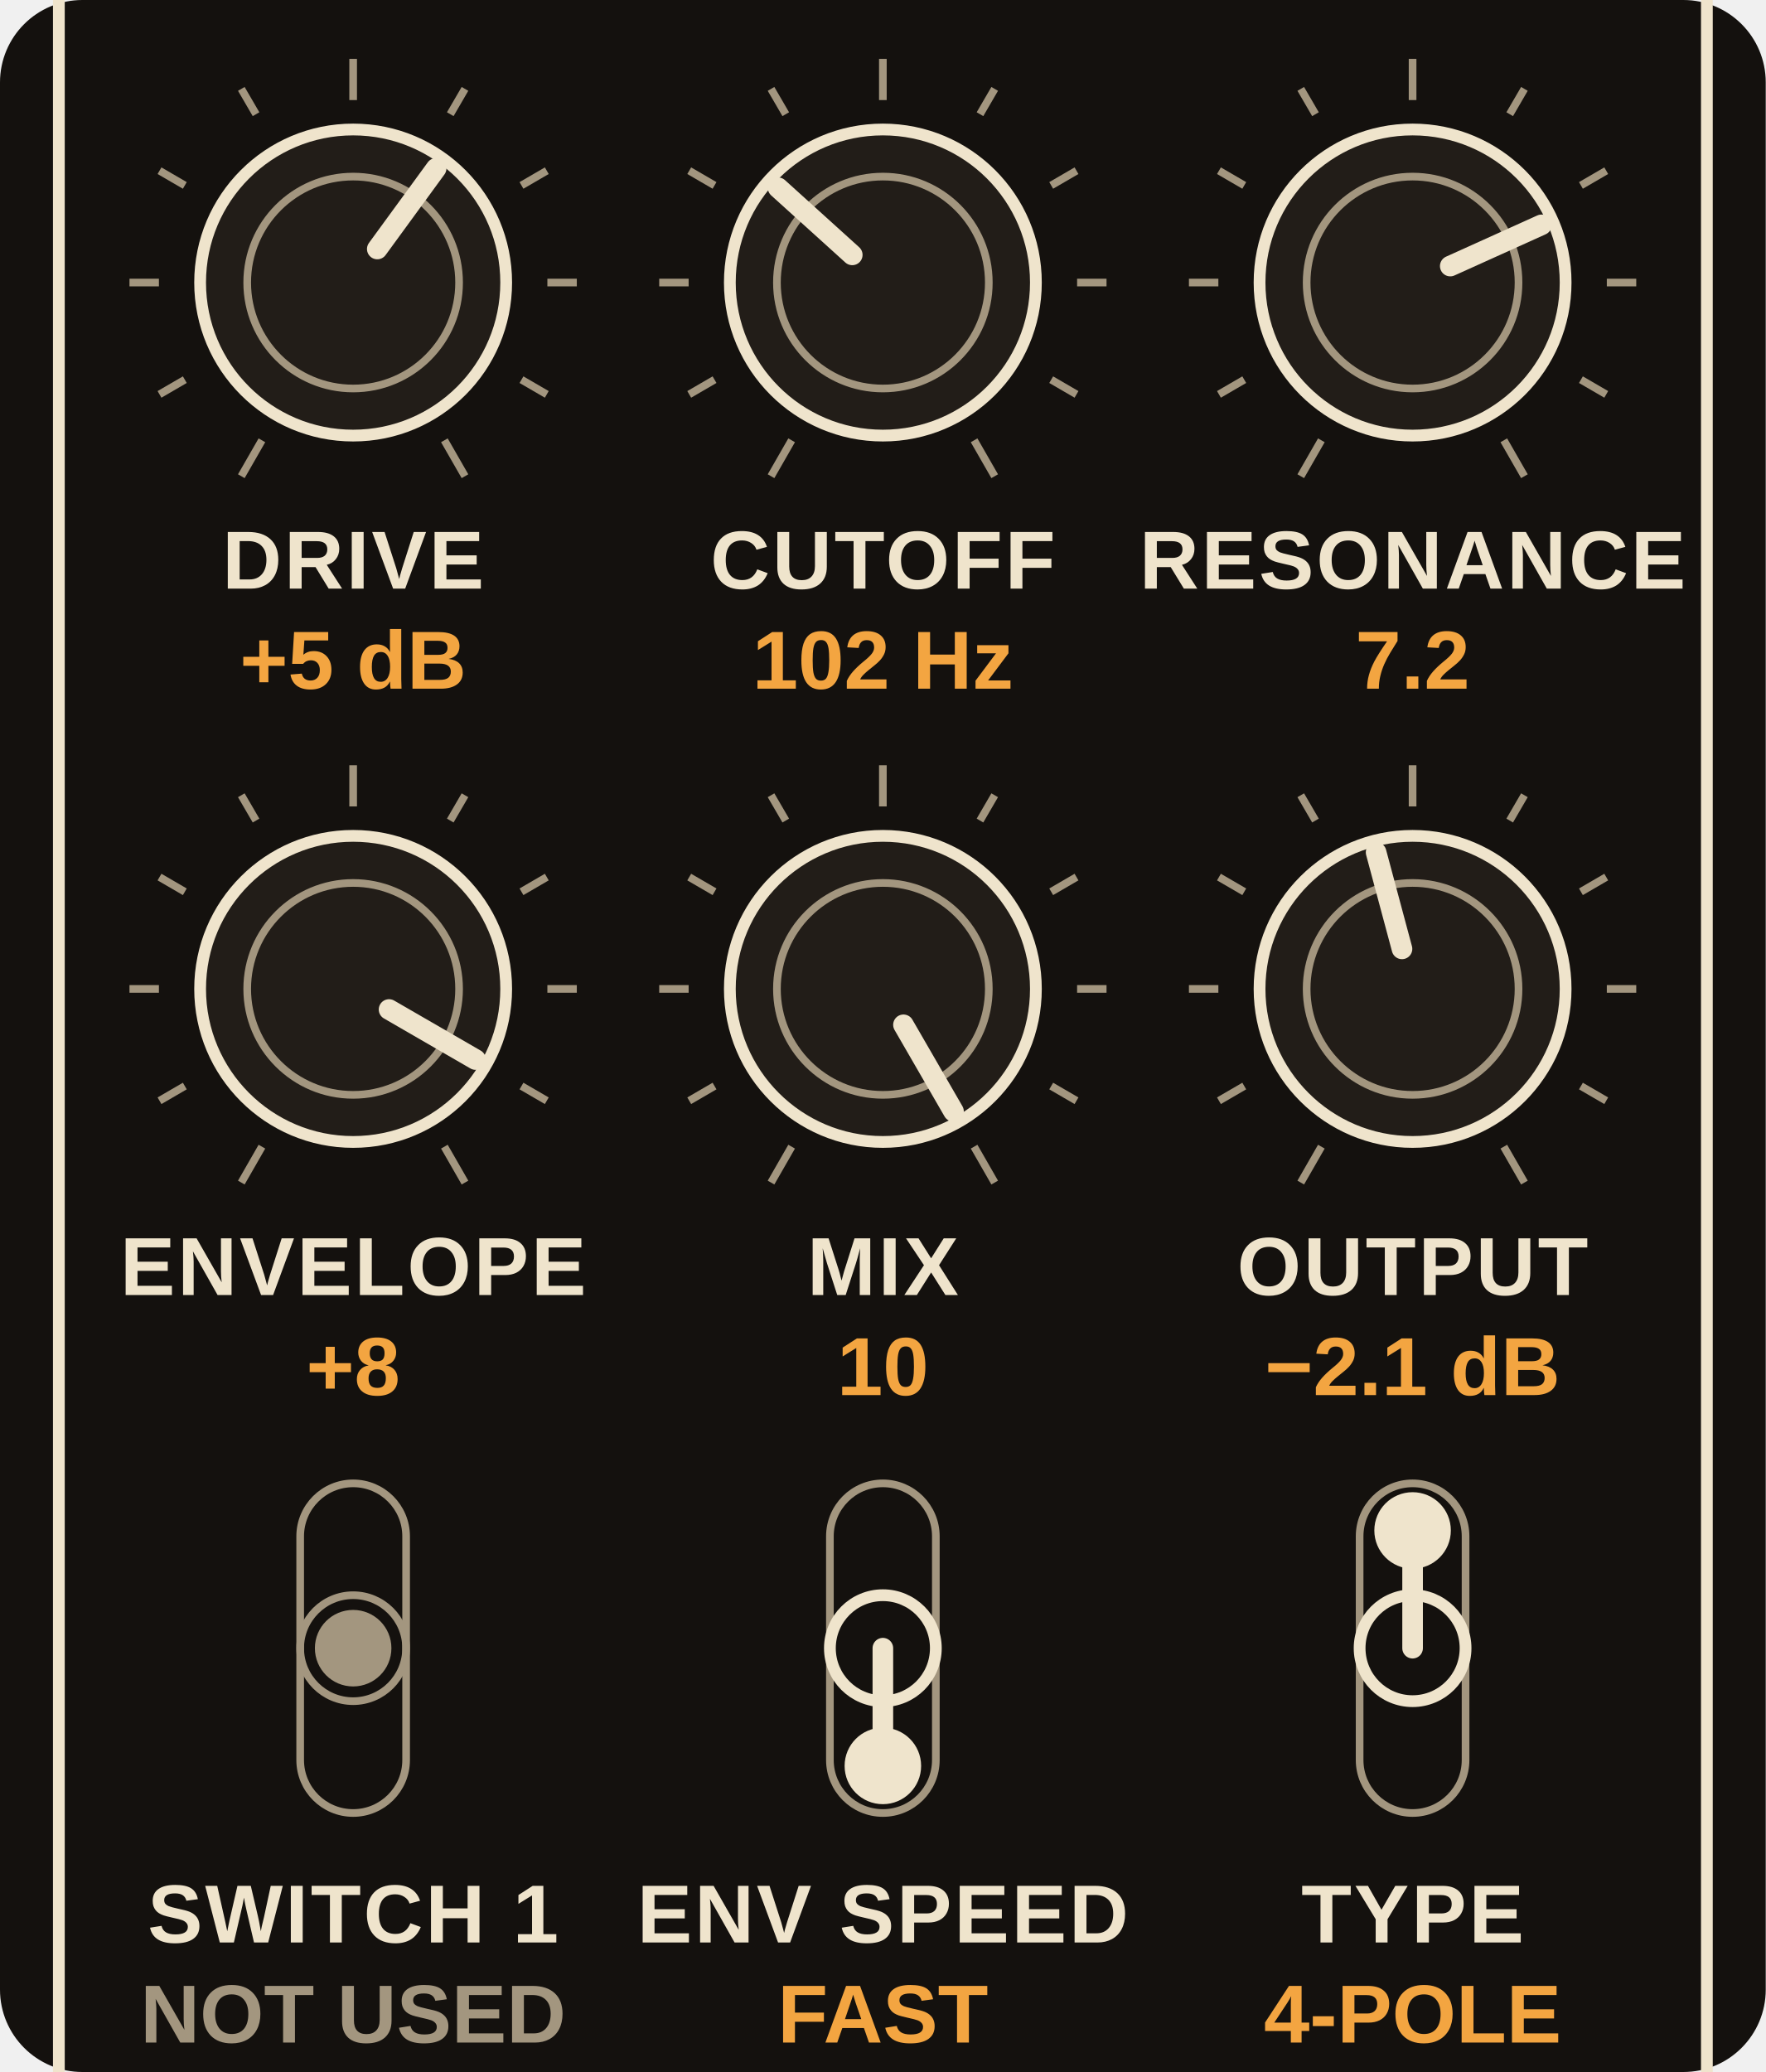
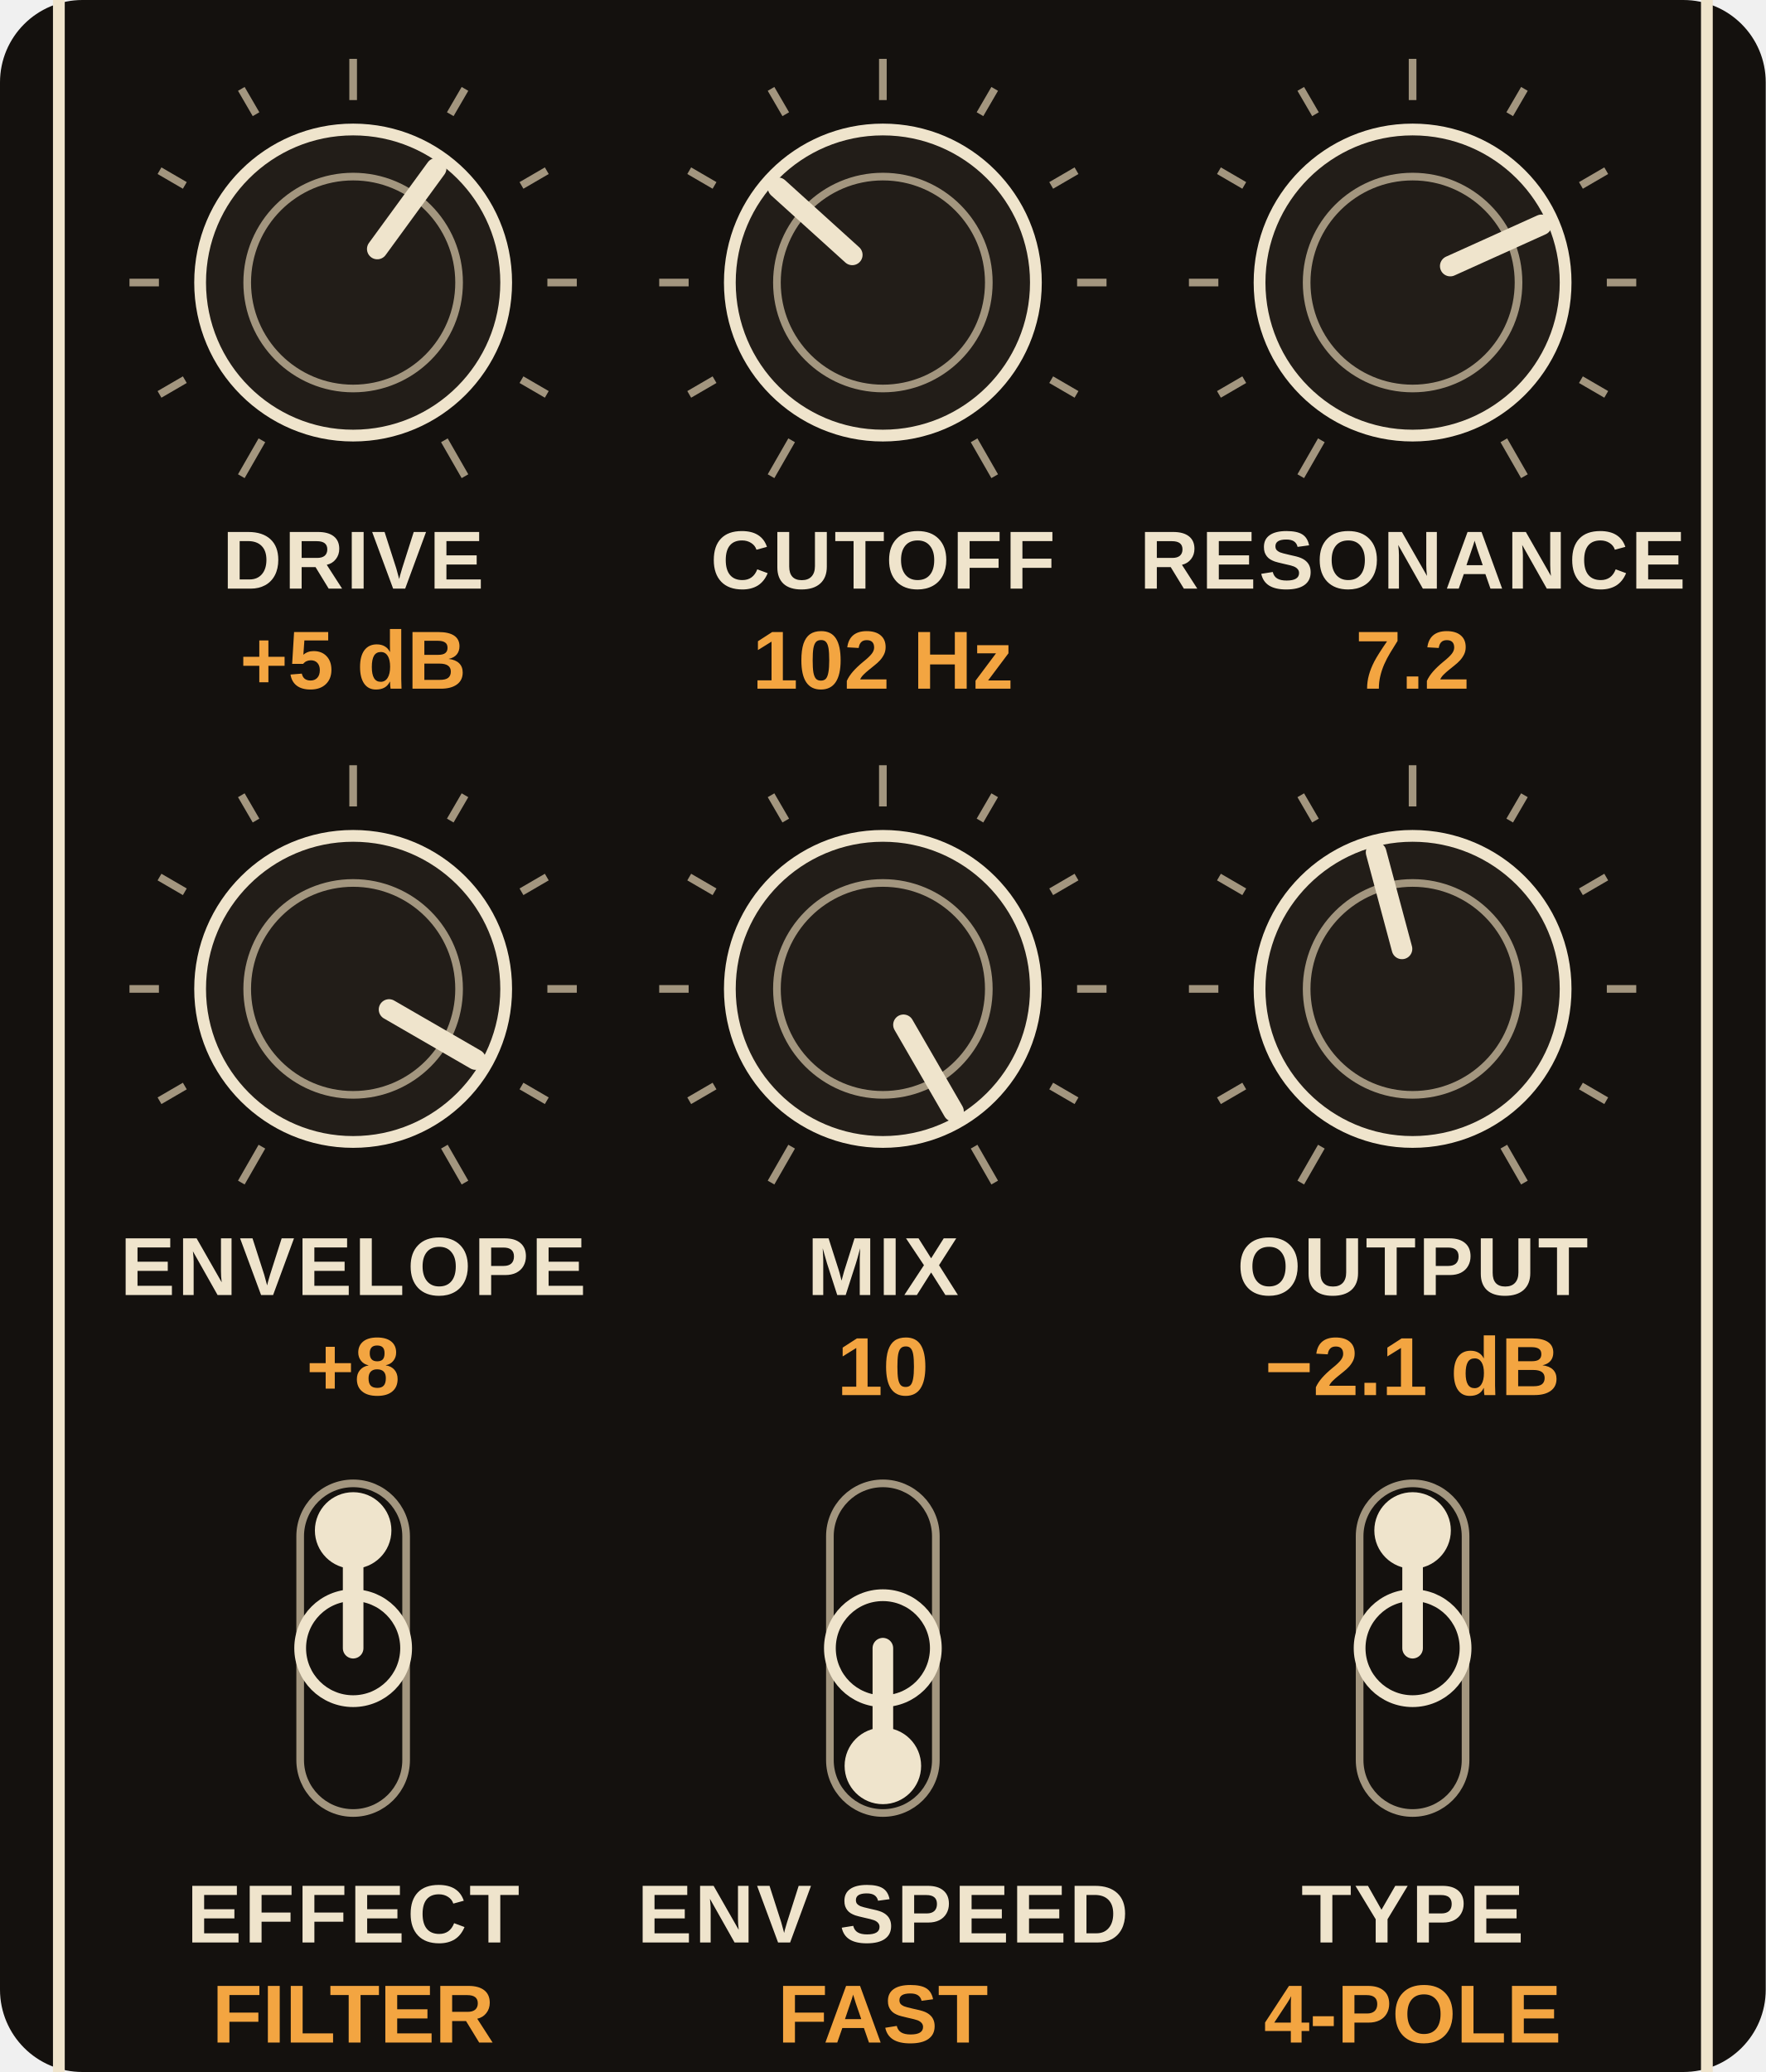
<svg xmlns="http://www.w3.org/2000/svg" viewBox="10 72 300 352" width="300" height="352">
  <style>.ln{stroke:#efe4cc;fill:none;stroke-width:2}.fs{stroke:#efe4cc;fill:none;stroke-width:2.5}.dm{stroke:#a3967f;fill:none;stroke-width:1.3}.kb{fill:#221d18;stroke:#efe4cc;stroke-width:2}.pt{stroke:#efe4cc;stroke-width:3.5;stroke-linecap:round}.pt.idle{stroke:#a3967f}.ball{fill:#efe4cc}.ball.idle{fill:#a3967f}.lb{font:600 14px "Barlow Semi Condensed","Arial Narrow",Arial,sans-serif;fill:#efe4cc;letter-spacing:.03em}.sm{font:500 13px "Barlow Semi Condensed","Arial Narrow",Arial,sans-serif;fill:#a3967f;letter-spacing:.03em}.vl{font:600 14px "Barlow Semi Condensed","Arial Narrow",Arial,sans-serif}.bd{fill:#ff4a2e}.bt{font:600 13px Barlow,Arial,sans-serif;fill:#fff}.led{fill:#ff4a2e}.glow{fill:#ff4a2e;opacity:.25}</style>
  <rect x="10" y="72" width="300" height="352" rx="14" fill="#14110e" />
  <rect class="ln" x="20" y="40" width="280" height="540" rx="18" />
  <line class="dm" x1="54.5" y1="146.8" x2="51" y2="152.9" />
  <line class="dm" x1="41.4" y1="136.5" x2="37.1" y2="139" />
  <line class="dm" x1="37" y1="120" x2="32" y2="120" />
  <line class="dm" x1="41.4" y1="103.5" x2="37.1" y2="101" />
  <line class="dm" x1="53.5" y1="91.4" x2="51" y2="87.1" />
  <line class="dm" x1="70" y1="89" x2="70" y2="82" />
  <line class="dm" x1="86.5" y1="91.4" x2="89" y2="87.1" />
  <line class="dm" x1="98.6" y1="103.5" x2="102.9" y2="101" />
  <line class="dm" x1="103" y1="120" x2="108" y2="120" />
  <line class="dm" x1="98.6" y1="136.5" x2="102.9" y2="139" />
  <line class="dm" x1="85.5" y1="146.8" x2="89" y2="152.9" />
  <circle class="kb" cx="70" cy="120" r="26" />
  <circle class="dm" cx="70" cy="120" r="18" />
  <line class="pt" x1="74.1" y1="114.3" x2="84.1" y2="100.6" />
  <text class="lb" x="70" y="172" text-anchor="middle">DRIVE</text>
  <text class="vl" x="70" y="189" text-anchor="middle" style="fill:#f3a541">+5 dB</text>
  <line class="dm" x1="144.5" y1="146.8" x2="141" y2="152.9" />
  <line class="dm" x1="131.4" y1="136.5" x2="127.1" y2="139" />
  <line class="dm" x1="127" y1="120" x2="122" y2="120" />
  <line class="dm" x1="131.4" y1="103.5" x2="127.1" y2="101" />
  <line class="dm" x1="143.5" y1="91.4" x2="141" y2="87.1" />
  <line class="dm" x1="160" y1="89" x2="160" y2="82" />
  <line class="dm" x1="176.5" y1="91.4" x2="179" y2="87.1" />
  <line class="dm" x1="188.6" y1="103.5" x2="192.9" y2="101" />
  <line class="dm" x1="193" y1="120" x2="198" y2="120" />
  <line class="dm" x1="188.6" y1="136.5" x2="192.9" y2="139" />
  <line class="dm" x1="175.5" y1="146.8" x2="179" y2="152.9" />
  <circle class="kb" cx="160" cy="120" r="26" />
  <circle class="dm" cx="160" cy="120" r="18" />
  <line class="pt" x1="154.8" y1="115.3" x2="142.2" y2="103.9" />
  <text class="lb" x="160" y="172" text-anchor="middle">CUTOFF</text>
  <text class="vl" x="160" y="189" text-anchor="middle" style="fill:#f3a541">102 Hz</text>
  <line class="dm" x1="234.5" y1="146.8" x2="231" y2="152.9" />
  <line class="dm" x1="221.4" y1="136.5" x2="217.1" y2="139" />
  <line class="dm" x1="217" y1="120" x2="212" y2="120" />
  <line class="dm" x1="221.4" y1="103.5" x2="217.1" y2="101" />
  <line class="dm" x1="233.5" y1="91.4" x2="231" y2="87.1" />
  <line class="dm" x1="250" y1="89" x2="250" y2="82" />
  <line class="dm" x1="266.5" y1="91.4" x2="269" y2="87.1" />
  <line class="dm" x1="278.6" y1="103.5" x2="282.9" y2="101" />
  <line class="dm" x1="283" y1="120" x2="288" y2="120" />
  <line class="dm" x1="278.6" y1="136.5" x2="282.9" y2="139" />
  <line class="dm" x1="265.5" y1="146.8" x2="269" y2="152.9" />
  <circle class="kb" cx="250" cy="120" r="26" />
  <circle class="dm" cx="250" cy="120" r="18" />
  <line class="pt" x1="256.4" y1="117.2" x2="271.9" y2="110.2" />
  <text class="lb" x="250" y="172" text-anchor="middle">RESONANCE</text>
  <text class="vl" x="250" y="189" text-anchor="middle" style="fill:#f3a541">7.2</text>
  <line class="dm" x1="54.5" y1="266.8" x2="51" y2="272.9" />
  <line class="dm" x1="41.4" y1="256.5" x2="37.1" y2="259" />
  <line class="dm" x1="37" y1="240" x2="32" y2="240" />
  <line class="dm" x1="41.4" y1="223.5" x2="37.1" y2="221" />
  <line class="dm" x1="53.5" y1="211.4" x2="51" y2="207.1" />
  <line class="dm" x1="70" y1="209" x2="70" y2="202" />
  <line class="dm" x1="86.5" y1="211.4" x2="89" y2="207.1" />
  <line class="dm" x1="98.6" y1="223.5" x2="102.9" y2="221" />
  <line class="dm" x1="103" y1="240" x2="108" y2="240" />
  <line class="dm" x1="98.6" y1="256.5" x2="102.9" y2="259" />
  <line class="dm" x1="85.5" y1="266.8" x2="89" y2="272.9" />
  <circle class="kb" cx="70" cy="240" r="26" />
  <circle class="dm" cx="70" cy="240" r="18" />
  <line class="pt" x1="76.1" y1="243.5" x2="90.8" y2="252" />
  <text class="lb" x="70" y="292" text-anchor="middle">ENVELOPE</text>
  <text class="vl" x="70" y="309" text-anchor="middle" style="fill:#f3a541">+8</text>
  <line class="dm" x1="144.5" y1="266.8" x2="141" y2="272.9" />
  <line class="dm" x1="131.4" y1="256.5" x2="127.1" y2="259" />
  <line class="dm" x1="127" y1="240" x2="122" y2="240" />
  <line class="dm" x1="131.4" y1="223.5" x2="127.1" y2="221" />
  <line class="dm" x1="143.5" y1="211.4" x2="141" y2="207.1" />
  <line class="dm" x1="160" y1="209" x2="160" y2="202" />
  <line class="dm" x1="176.5" y1="211.4" x2="179" y2="207.1" />
  <line class="dm" x1="188.6" y1="223.5" x2="192.9" y2="221" />
  <line class="dm" x1="193" y1="240" x2="198" y2="240" />
  <line class="dm" x1="188.6" y1="256.5" x2="192.9" y2="259" />
  <line class="dm" x1="175.5" y1="266.8" x2="179" y2="272.9" />
  <circle class="kb" cx="160" cy="240" r="26" />
  <circle class="dm" cx="160" cy="240" r="18" />
  <line class="pt" x1="163.5" y1="246.1" x2="172" y2="260.8" />
  <text class="lb" x="160" y="292" text-anchor="middle">MIX</text>
  <text class="vl" x="160" y="309" text-anchor="middle" style="fill:#f3a541">10</text>
  <line class="dm" x1="234.5" y1="266.8" x2="231" y2="272.9" />
  <line class="dm" x1="221.4" y1="256.5" x2="217.1" y2="259" />
  <line class="dm" x1="217" y1="240" x2="212" y2="240" />
  <line class="dm" x1="221.4" y1="223.5" x2="217.1" y2="221" />
  <line class="dm" x1="233.5" y1="211.4" x2="231" y2="207.1" />
  <line class="dm" x1="250" y1="209" x2="250" y2="202" />
  <line class="dm" x1="266.5" y1="211.4" x2="269" y2="207.1" />
  <line class="dm" x1="278.6" y1="223.5" x2="282.9" y2="221" />
  <line class="dm" x1="283" y1="240" x2="288" y2="240" />
  <line class="dm" x1="278.6" y1="256.5" x2="282.9" y2="259" />
  <line class="dm" x1="265.5" y1="266.8" x2="269" y2="272.9" />
  <circle class="kb" cx="250" cy="240" r="26" />
  <circle class="dm" cx="250" cy="240" r="18" />
  <line class="pt" x1="248.2" y1="233.2" x2="243.8" y2="216.8" />
  <text class="lb" x="250" y="292" text-anchor="middle">OUTPUT</text>
  <text class="vl" x="250" y="309" text-anchor="middle" style="fill:#f3a541">−2.1 dB</text>
  <rect class="dm" x="61" y="324" width="18" height="56" rx="9" />
-   <circle class="dm" cx="70" cy="352" r="9" />
-   <line class="pt idle" x1="70" y1="352" x2="70" y2="352" />
-   <circle class="ball idle" cx="70" cy="352" r="6.5" />
-   <text class="lb" x="70" y="402" text-anchor="middle">SWITCH 1</text>
-   <text class="vl" x="70" y="419" text-anchor="middle" style="fill:#a3967f">NOT USED</text>
+   <circle class="ln" cx="70" cy="352" r="9" />
+   <line class="pt" x1="70" y1="352" x2="70" y2="332" />
+   <circle class="ball" cx="70" cy="332" r="6.5" />
+   <text class="lb" x="70" y="402" text-anchor="middle">EFFECT</text>
+   <text class="vl" x="70" y="419" text-anchor="middle" style="fill:#f3a541">FILTER</text>
  <rect class="dm" x="151" y="324" width="18" height="56" rx="9" />
  <circle class="ln" cx="160" cy="352" r="9" />
  <line class="pt" x1="160" y1="352" x2="160" y2="372" />
  <circle class="ball" cx="160" cy="372" r="6.5" />
  <text class="lb" x="160" y="402" text-anchor="middle">ENV SPEED</text>
  <text class="vl" x="160" y="419" text-anchor="middle" style="fill:#f3a541">FAST</text>
  <rect class="dm" x="241" y="324" width="18" height="56" rx="9" />
  <circle class="ln" cx="250" cy="352" r="9" />
  <line class="pt" x1="250" y1="352" x2="250" y2="332" />
  <circle class="ball" cx="250" cy="332" r="6.5" />
  <text class="lb" x="250" y="402" text-anchor="middle">TYPE</text>
  <text class="vl" x="250" y="419" text-anchor="middle" style="fill:#f3a541">4-POLE</text>
</svg>
